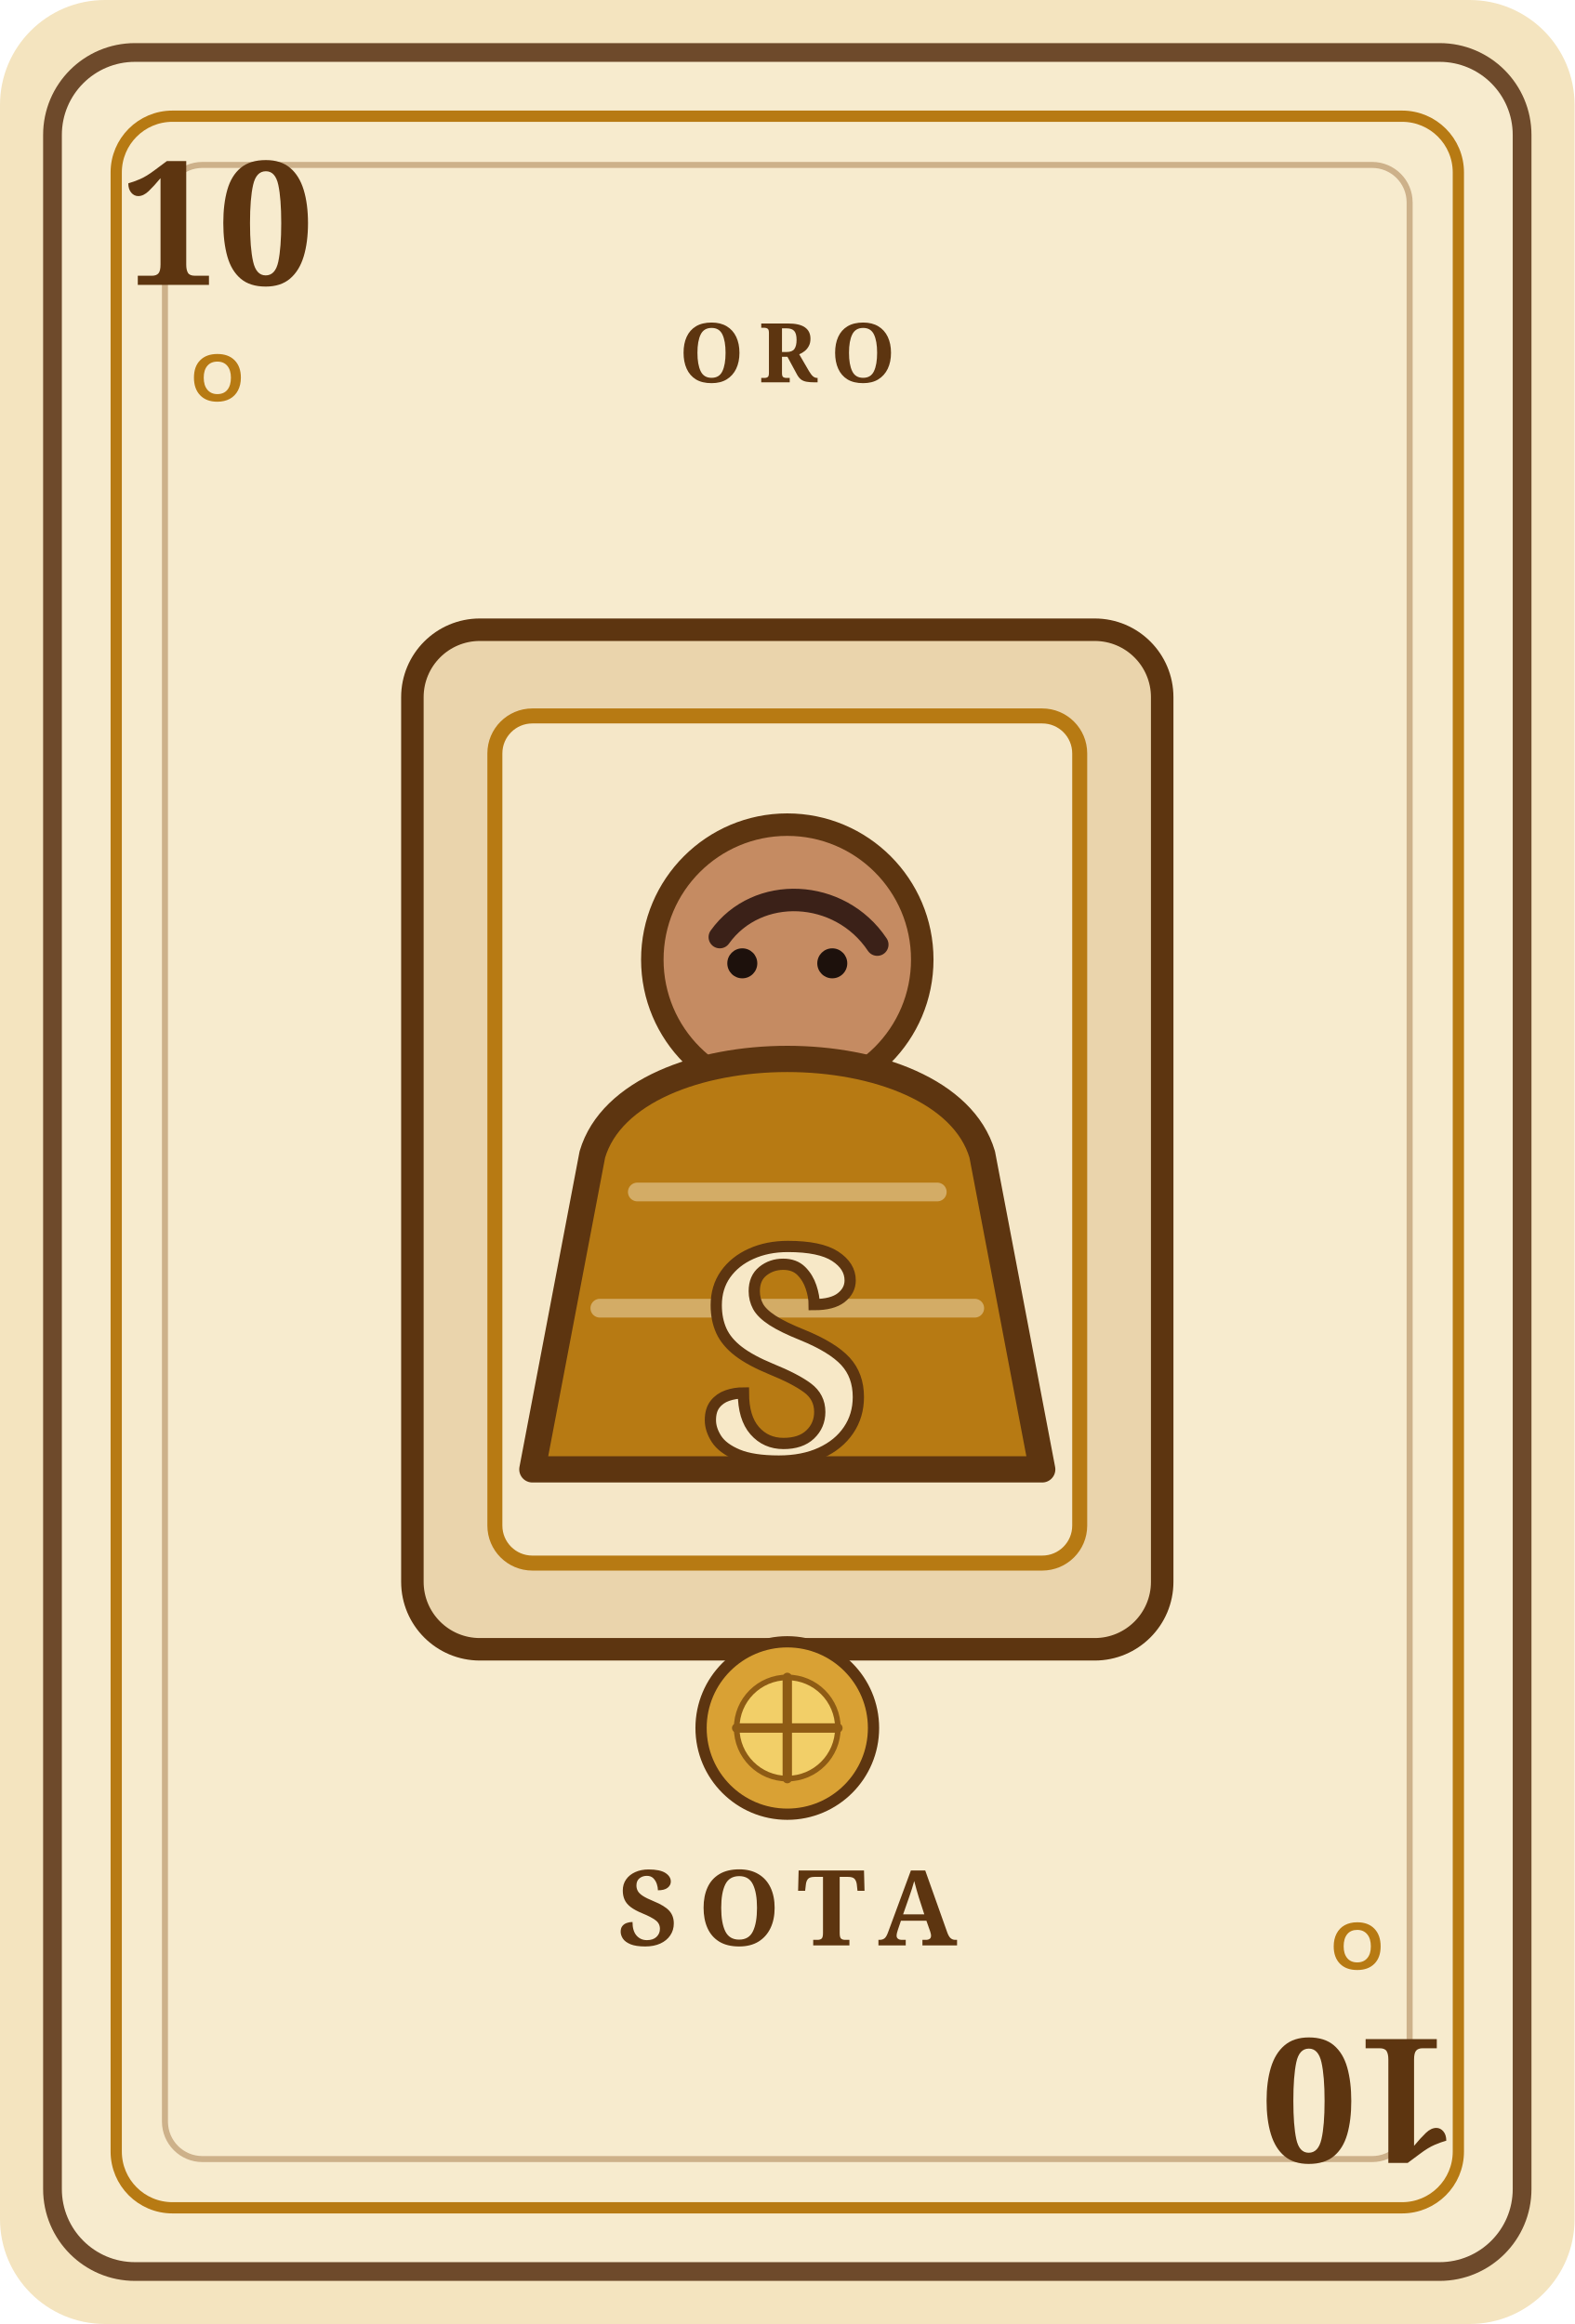
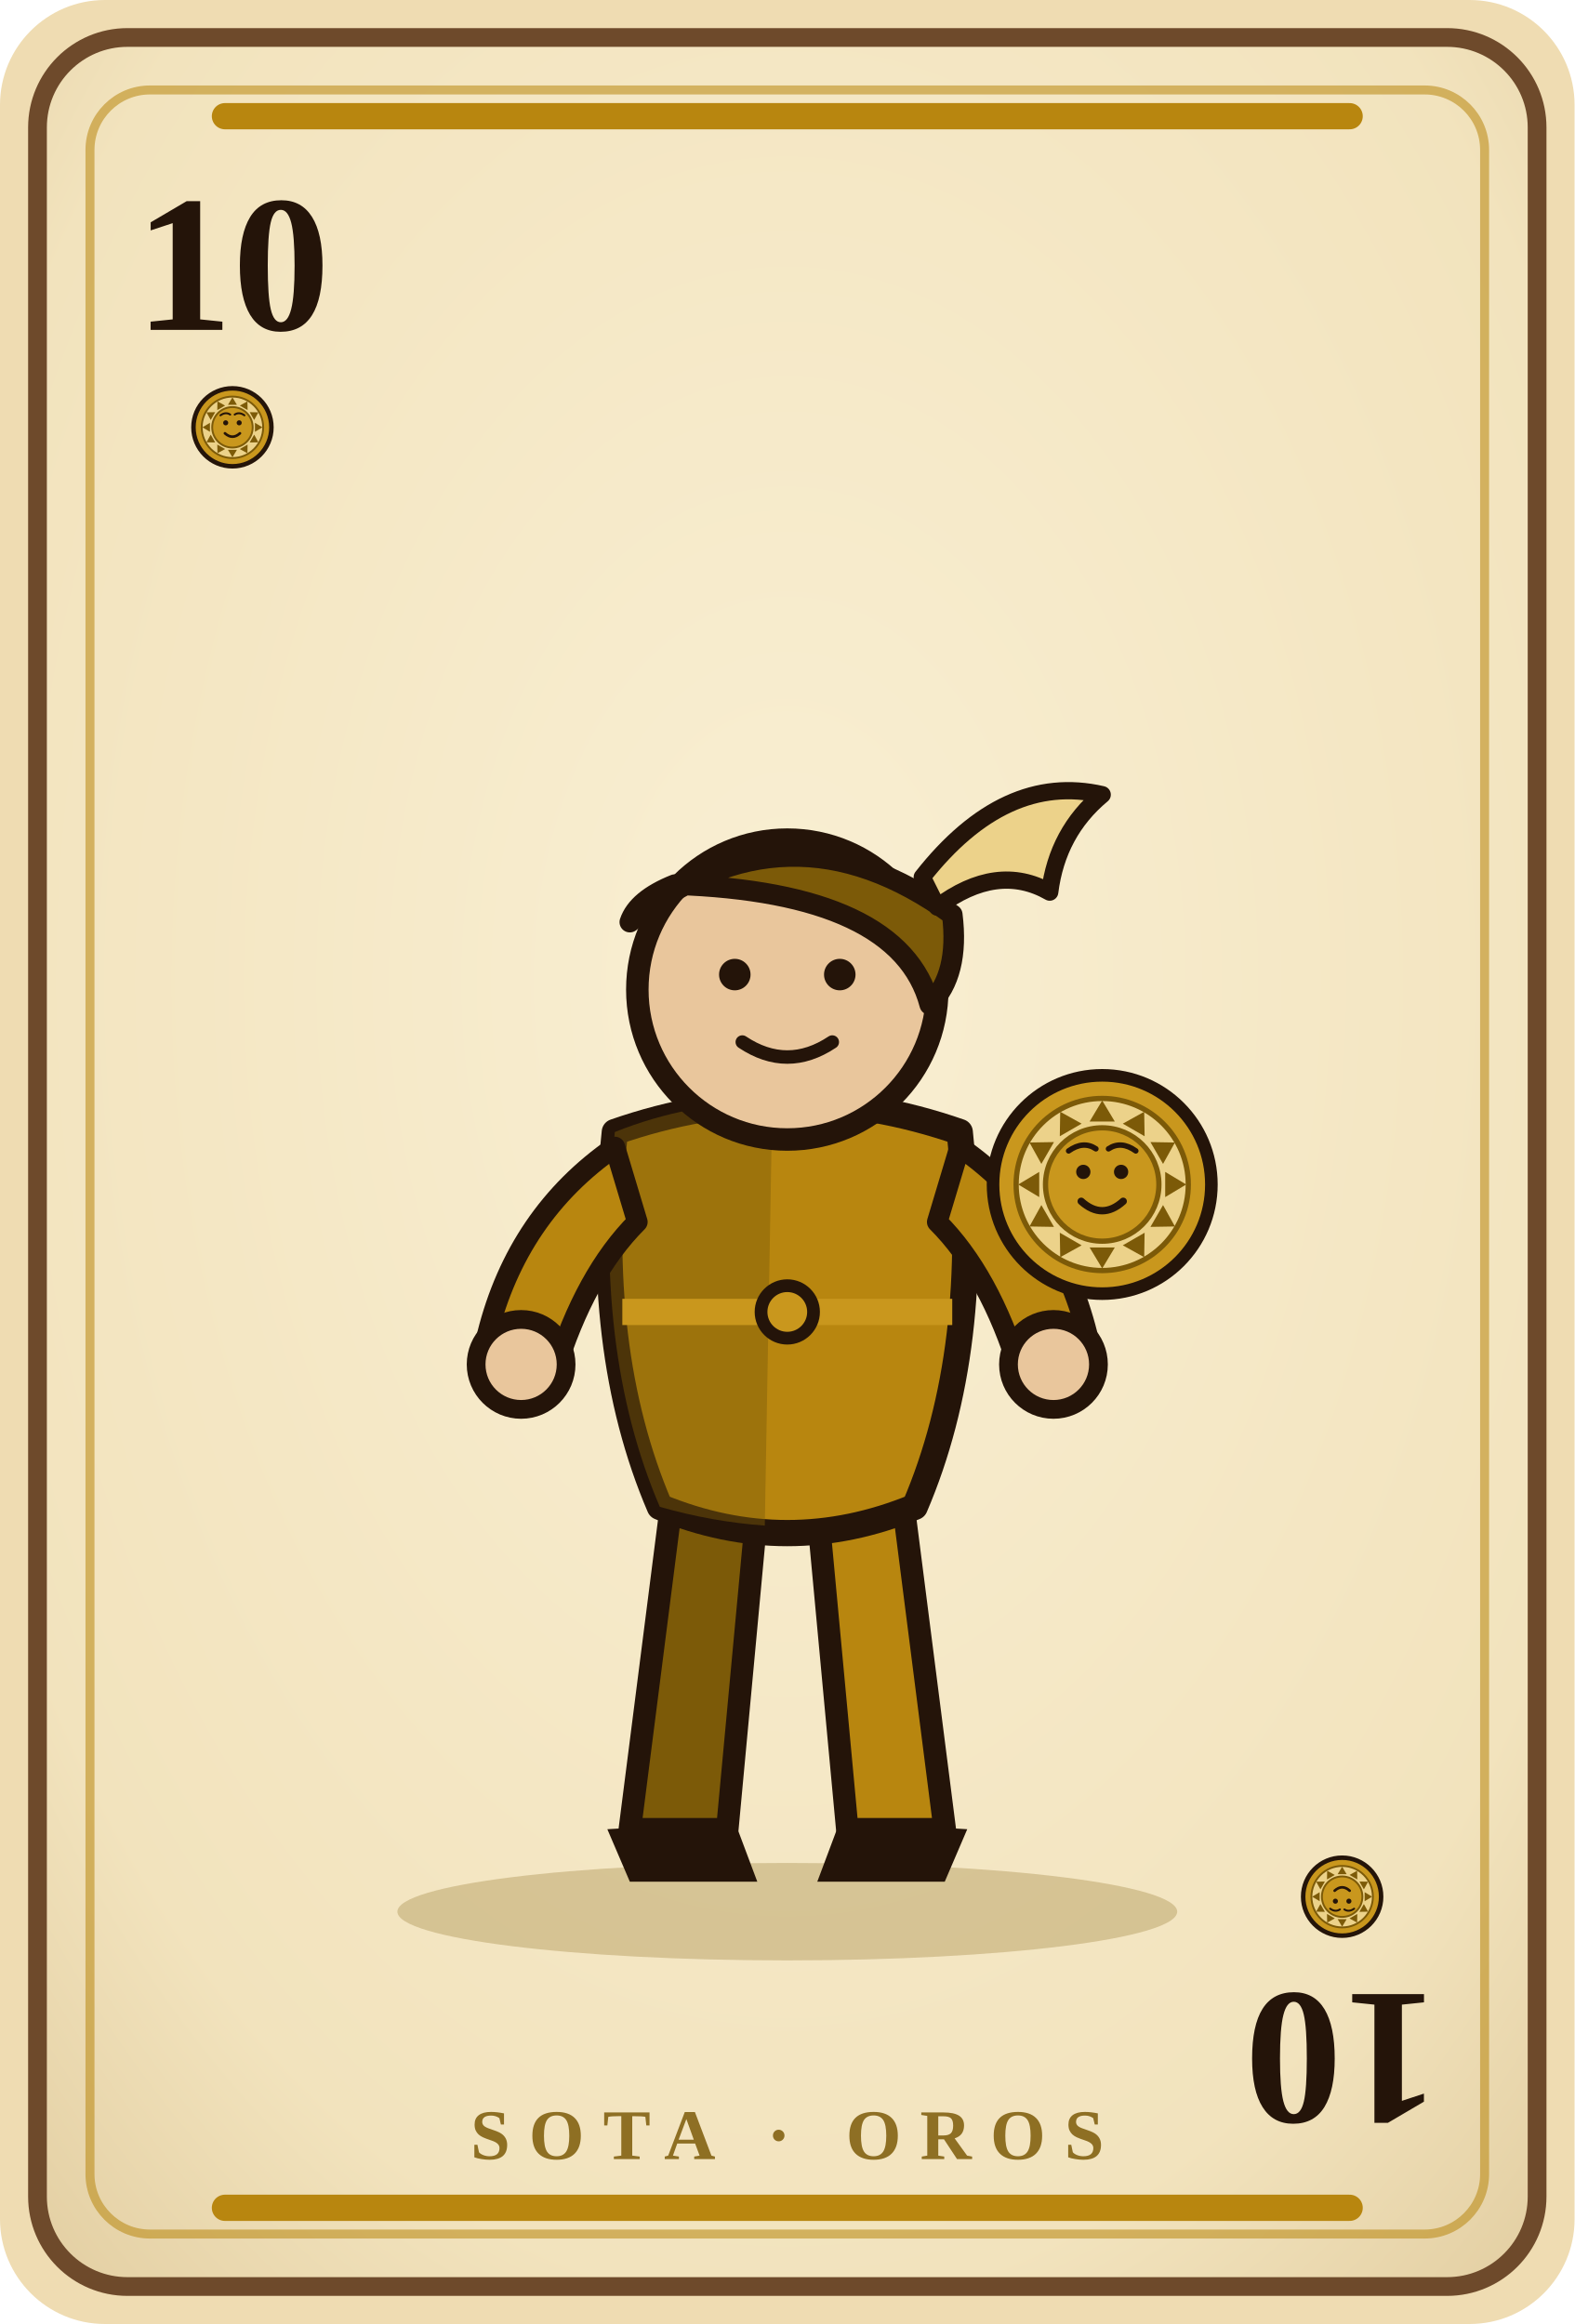
- <svg xmlns="http://www.w3.org/2000/svg" width="420" height="620" viewBox="0 0 420 620" role="img" aria-label="10 de ORO">
-   <rect width="420" height="620" rx="28" fill="#f4e4bf" />
-   <rect x="14" y="14" width="392" height="592" rx="22" fill="#f7ebce" stroke="#6e4a2b" stroke-width="5" />
-   <rect x="31" y="31" width="358" height="558" rx="15" fill="none" stroke="#b77a13" stroke-width="3" />
-   <rect x="44" y="44" width="332" height="532" rx="10" fill="none" stroke="#9f7040" stroke-width="1.6" opacity="0.48" />
-   <g transform="translate(58 76) rotate(0)">
-     <text x="0" y="0" text-anchor="middle" font-family="Georgia, serif" font-size="46" font-weight="800" fill="#5d3510">10</text>
-     <text x="0" y="31" text-anchor="middle" font-family="Arial, sans-serif" font-size="18" font-weight="900" fill="#b77a13">O</text>
-   </g>
-   <g transform="translate(362 544) rotate(180)">
-     <text x="0" y="0" text-anchor="middle" font-family="Georgia, serif" font-size="46" font-weight="800" fill="#5d3510">10</text>
-     <text x="0" y="31" text-anchor="middle" font-family="Arial, sans-serif" font-size="18" font-weight="900" fill="#b77a13">O</text>
-   </g>
-   <text x="210" y="102" text-anchor="middle" font-family="Georgia, serif" font-size="22" font-weight="700" letter-spacing="4" fill="#5d3510">ORO</text>
-   <g>
-     <g transform="translate(210 304)">
-       <rect x="-100" y="-136" width="200" height="272" rx="18" fill="#ead4ac" stroke="#5d3510" stroke-width="6" />
-       <rect x="-78" y="-113" width="156" height="226" rx="10" fill="#f5e7c8" stroke="#b77a13" stroke-width="4" />
-       <circle cx="0" cy="-48" r="36" fill="#c58b62" stroke="#5d3510" stroke-width="6" />
-       <path d="M-18-54C-8-68 14-67 24-52" fill="none" stroke="#3b2118" stroke-width="6" stroke-linecap="round" />
-       <circle cx="-12" cy="-47" r="4" fill="#1d110c" />
-       <circle cx="12" cy="-47" r="4" fill="#1d110c" />
-       <path d="M-52 4C-42-30 42-30 52 4L68 88H-68Z" fill="#b77a13" stroke="#5d3510" stroke-width="7" stroke-linejoin="round" />
-       <path d="M-40 14H40M-50 45H50" stroke="#f5e7c8" stroke-width="5" stroke-linecap="round" opacity="0.46" />
-       <text x="0" y="85" text-anchor="middle" font-family="Georgia, serif" font-size="78" font-weight="800" fill="#f7e8c7" stroke="#5d3510" stroke-width="3">S</text>
-       <g transform="translate(0 157) rotate(0) scale(0.5)">
-         <circle cx="0" cy="0" r="46" fill="#d9a134" stroke="#5d3510" stroke-width="6" />
-         <circle cx="0" cy="0" r="27" fill="#f2cf68" stroke="#8e5b14" stroke-width="3" />
-         <path d="M-27 0H27M0-27V27" stroke="#8e5b14" stroke-width="5" stroke-linecap="round" />
-       </g>
+ <svg xmlns="http://www.w3.org/2000/svg" width="420" height="620" viewBox="0 0 420 620" role="img" aria-label="10 de OROS">
+   <defs>
+     <radialGradient id="paper" cx="50%" cy="42%" r="75%">
+       <stop offset="0%" stop-color="#f9efd3" />
+       <stop offset="78%" stop-color="#f2e3bd" />
+       <stop offset="100%" stop-color="#e4d0a4" />
+     </radialGradient>
+   </defs>
+   <rect width="420" height="620" rx="28" fill="#efdcb2" />
+   <rect x="10" y="10" width="400" height="600" rx="24" fill="url(#paper)" stroke="#6e4a2b" stroke-width="5" />
+   <rect x="24" y="24" width="372" height="572" rx="16" fill="none" stroke="#b8860f" stroke-width="2.4" opacity="0.55" />
+   <path d="M60,31 H360 M60,589 H360" stroke="#b8860f" stroke-width="7" stroke-linecap="round" />
+   <g transform="translate(62 88) rotate(0)">
+     <text x="0" y="0" text-anchor="middle" font-family="Georgia, 'Times New Roman', serif" font-size="52" font-weight="700" fill="#241409">10</text>
+     <g transform="translate(0 26) rotate(0) scale(0.2)">
+       <circle r="52" fill="#c9971d" stroke="#241409" stroke-width="6" />
+       <circle r="41" fill="#ecd28a" stroke="#7c5a08" stroke-width="2.5" />
+       <path d="M0,-40 L6,-30 L-6,-30 Z" fill="#7c5a08" transform="rotate(0)" />
+       <path d="M0,-40 L6,-30 L-6,-30 Z" fill="#7c5a08" transform="rotate(30)" />
+       <path d="M0,-40 L6,-30 L-6,-30 Z" fill="#7c5a08" transform="rotate(60)" />
+       <path d="M0,-40 L6,-30 L-6,-30 Z" fill="#7c5a08" transform="rotate(90)" />
+       <path d="M0,-40 L6,-30 L-6,-30 Z" fill="#7c5a08" transform="rotate(120)" />
+       <path d="M0,-40 L6,-30 L-6,-30 Z" fill="#7c5a08" transform="rotate(150)" />
+       <path d="M0,-40 L6,-30 L-6,-30 Z" fill="#7c5a08" transform="rotate(180)" />
+       <path d="M0,-40 L6,-30 L-6,-30 Z" fill="#7c5a08" transform="rotate(210)" />
+       <path d="M0,-40 L6,-30 L-6,-30 Z" fill="#7c5a08" transform="rotate(240)" />
+       <path d="M0,-40 L6,-30 L-6,-30 Z" fill="#7c5a08" transform="rotate(270)" />
+       <path d="M0,-40 L6,-30 L-6,-30 Z" fill="#7c5a08" transform="rotate(300)" />
+       <path d="M0,-40 L6,-30 L-6,-30 Z" fill="#7c5a08" transform="rotate(330)" />
+       <circle r="27" fill="#c9971d" stroke="#7c5a08" stroke-width="2.5" />
+       <circle cx="-9" cy="-6" r="3.4" fill="#241409" />
+       <circle cx="9" cy="-6" r="3.4" fill="#241409" />
+       <path d="M-10,8 Q0,17 10,8" fill="none" stroke="#241409" stroke-width="3.5" stroke-linecap="round" />
+       <path d="M-16,-16 Q-9,-21 -3,-17 M3,-17 Q9,-21 16,-16" fill="none" stroke="#241409" stroke-width="2.6" stroke-linecap="round" />
    </g>
  </g>
-   <text x="210" y="519" text-anchor="middle" font-family="Georgia, serif" font-size="28" font-weight="700" letter-spacing="5" fill="#5d3510">SOTA</text>
+   <g transform="translate(358 532) rotate(180)">
+     <text x="0" y="0" text-anchor="middle" font-family="Georgia, 'Times New Roman', serif" font-size="52" font-weight="700" fill="#241409">10</text>
+     <g transform="translate(0 26) rotate(0) scale(0.2)">
+       <circle r="52" fill="#c9971d" stroke="#241409" stroke-width="6" />
+       <circle r="41" fill="#ecd28a" stroke="#7c5a08" stroke-width="2.5" />
+       <path d="M0,-40 L6,-30 L-6,-30 Z" fill="#7c5a08" transform="rotate(0)" />
+       <path d="M0,-40 L6,-30 L-6,-30 Z" fill="#7c5a08" transform="rotate(30)" />
+       <path d="M0,-40 L6,-30 L-6,-30 Z" fill="#7c5a08" transform="rotate(60)" />
+       <path d="M0,-40 L6,-30 L-6,-30 Z" fill="#7c5a08" transform="rotate(90)" />
+       <path d="M0,-40 L6,-30 L-6,-30 Z" fill="#7c5a08" transform="rotate(120)" />
+       <path d="M0,-40 L6,-30 L-6,-30 Z" fill="#7c5a08" transform="rotate(150)" />
+       <path d="M0,-40 L6,-30 L-6,-30 Z" fill="#7c5a08" transform="rotate(180)" />
+       <path d="M0,-40 L6,-30 L-6,-30 Z" fill="#7c5a08" transform="rotate(210)" />
+       <path d="M0,-40 L6,-30 L-6,-30 Z" fill="#7c5a08" transform="rotate(240)" />
+       <path d="M0,-40 L6,-30 L-6,-30 Z" fill="#7c5a08" transform="rotate(270)" />
+       <path d="M0,-40 L6,-30 L-6,-30 Z" fill="#7c5a08" transform="rotate(300)" />
+       <path d="M0,-40 L6,-30 L-6,-30 Z" fill="#7c5a08" transform="rotate(330)" />
+       <circle r="27" fill="#c9971d" stroke="#7c5a08" stroke-width="2.5" />
+       <circle cx="-9" cy="-6" r="3.4" fill="#241409" />
+       <circle cx="9" cy="-6" r="3.4" fill="#241409" />
+       <path d="M-10,8 Q0,17 10,8" fill="none" stroke="#241409" stroke-width="3.5" stroke-linecap="round" />
+       <path d="M-16,-16 Q-9,-21 -3,-17 M3,-17 Q9,-21 16,-16" fill="none" stroke="#241409" stroke-width="2.6" stroke-linecap="round" />
+     </g>
+   </g>
+   <text x="210" y="576" text-anchor="middle" font-family="Georgia, 'Times New Roman', serif" font-size="19" font-weight="700" letter-spacing="5" fill="#7c5a08" opacity="0.85">SOTA · OROS</text>
+   <g transform="translate(210 330)">
+     <ellipse cx="0" cy="180" rx="104" ry="13" fill="#7c5a08" opacity="0.25" />
+     <path d="M-30,64 L-42,158 L-16,158 L-8,72 Z" fill="#7c5a08" stroke="#241409" stroke-width="6" stroke-linejoin="round" />
+     <path d="M30,64 L42,158 L16,158 L8,72 Z" fill="#b8860f" stroke="#241409" stroke-width="6" stroke-linejoin="round" />
+     <path d="M-48,158 L-42,172 L-8,172 L-14,156 Z" fill="#241409" />
+     <path d="M48,158 L42,172 L8,172 L14,156 Z" fill="#241409" />
+     <path d="M-46,-28 Q-52,30 -34,72 Q0,86 34,72 Q52,30 46,-28 Q0,-44 -46,-28 Z" fill="#b8860f" stroke="#241409" stroke-width="7" stroke-linejoin="round" />
+     <path d="M-46,-28 Q-52,30 -34,72 Q-20,76 -6,77 L-4,-36 Q-26,-36 -46,-28 Z" fill="#7c5a08" opacity="0.45" />
+     <path d="M-44,20 H44" stroke="#c9971d" stroke-width="7" />
+     <circle cx="0" cy="20" r="7" fill="#c9971d" stroke="#241409" stroke-width="3.4" />
+     <path d="M-46,-24 Q-72,-6 -80,26 L-62,36 Q-54,10 -40,-4 Z" fill="#b8860f" stroke="#241409" stroke-width="5.5" stroke-linejoin="round" />
+     <path d="M46,-24 Q72,-6 80,26 L62,36 Q54,10 40,-4 Z" fill="#b8860f" stroke="#241409" stroke-width="5.5" stroke-linejoin="round" />
+     <circle cx="-71" cy="34" r="12" fill="#e9c69c" stroke="#241409" stroke-width="5" />
+     <circle cx="71" cy="34" r="12" fill="#e9c69c" stroke="#241409" stroke-width="5" />
+     <circle cx="0" cy="-66" r="40" fill="#e9c69c" stroke="#241409" stroke-width="6" />
+     <circle cx="-14" cy="-70" r="4.2" fill="#241409" />
+     <circle cx="14" cy="-70" r="4.2" fill="#241409" />
+     <path d="M-12,-52 Q0,-44 12,-52" fill="none" stroke="#241409" stroke-width="3.6" stroke-linecap="round" />
+     <path d="M-42,-84 Q0,-118 44,-86 Q46,-70 38,-62 Q30,-92 -30,-94 Q-40,-90 -42,-84 Z" fill="#7c5a08" stroke="#241409" stroke-width="5.5" stroke-linejoin="round" />
+     <path d="M36,-96 Q58,-124 84,-118 Q72,-108 70,-92 Q56,-100 40,-88 Z" fill="#ecd28a" stroke="#241409" stroke-width="4.6" stroke-linejoin="round" />
+     <g transform="translate(84 -14) rotate(0) scale(0.56)">
+       <circle r="52" fill="#c9971d" stroke="#241409" stroke-width="6" />
+       <circle r="41" fill="#ecd28a" stroke="#7c5a08" stroke-width="2.5" />
+       <path d="M0,-40 L6,-30 L-6,-30 Z" fill="#7c5a08" transform="rotate(0)" />
+       <path d="M0,-40 L6,-30 L-6,-30 Z" fill="#7c5a08" transform="rotate(30)" />
+       <path d="M0,-40 L6,-30 L-6,-30 Z" fill="#7c5a08" transform="rotate(60)" />
+       <path d="M0,-40 L6,-30 L-6,-30 Z" fill="#7c5a08" transform="rotate(90)" />
+       <path d="M0,-40 L6,-30 L-6,-30 Z" fill="#7c5a08" transform="rotate(120)" />
+       <path d="M0,-40 L6,-30 L-6,-30 Z" fill="#7c5a08" transform="rotate(150)" />
+       <path d="M0,-40 L6,-30 L-6,-30 Z" fill="#7c5a08" transform="rotate(180)" />
+       <path d="M0,-40 L6,-30 L-6,-30 Z" fill="#7c5a08" transform="rotate(210)" />
+       <path d="M0,-40 L6,-30 L-6,-30 Z" fill="#7c5a08" transform="rotate(240)" />
+       <path d="M0,-40 L6,-30 L-6,-30 Z" fill="#7c5a08" transform="rotate(270)" />
+       <path d="M0,-40 L6,-30 L-6,-30 Z" fill="#7c5a08" transform="rotate(300)" />
+       <path d="M0,-40 L6,-30 L-6,-30 Z" fill="#7c5a08" transform="rotate(330)" />
+       <circle r="27" fill="#c9971d" stroke="#7c5a08" stroke-width="2.5" />
+       <circle cx="-9" cy="-6" r="3.4" fill="#241409" />
+       <circle cx="9" cy="-6" r="3.4" fill="#241409" />
+       <path d="M-10,8 Q0,17 10,8" fill="none" stroke="#241409" stroke-width="3.5" stroke-linecap="round" />
+       <path d="M-16,-16 Q-9,-21 -3,-17 M3,-17 Q9,-21 16,-16" fill="none" stroke="#241409" stroke-width="2.6" stroke-linecap="round" />
+     </g>
+   </g>
</svg>
